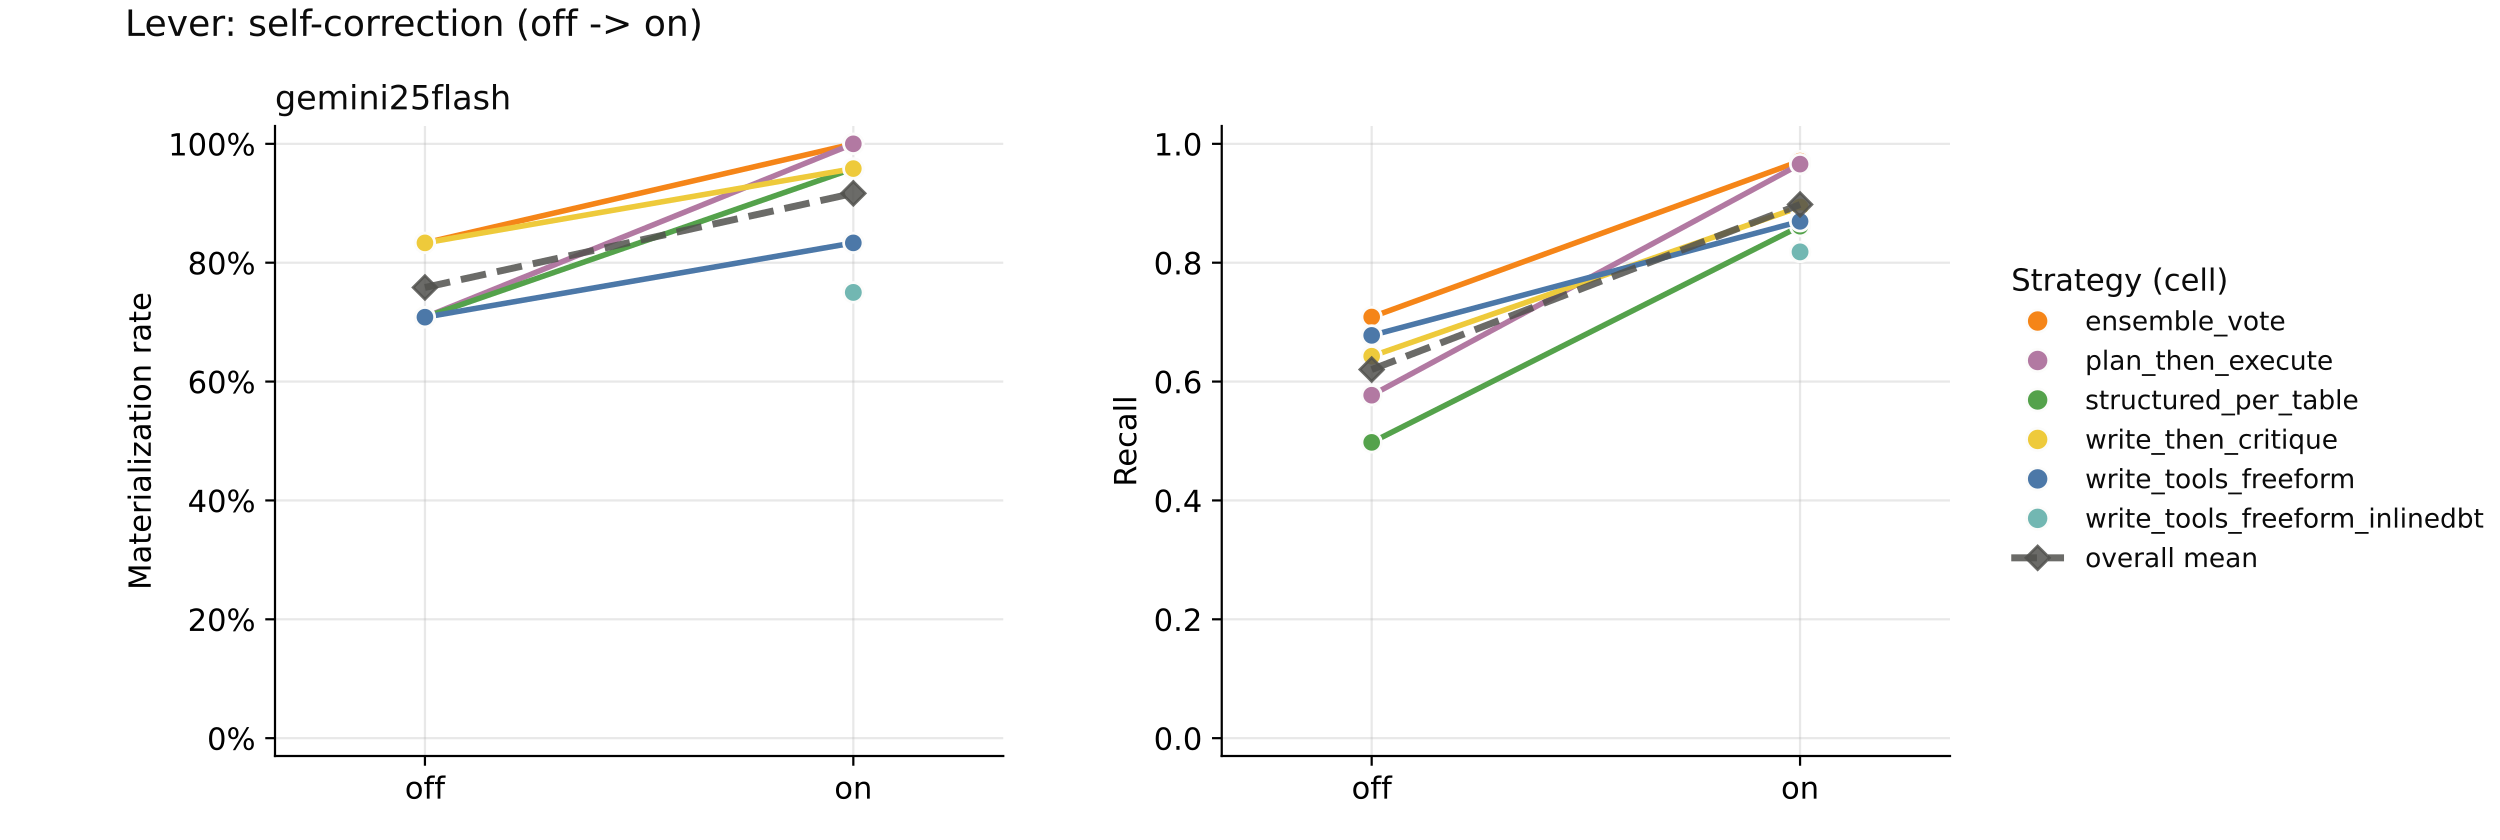
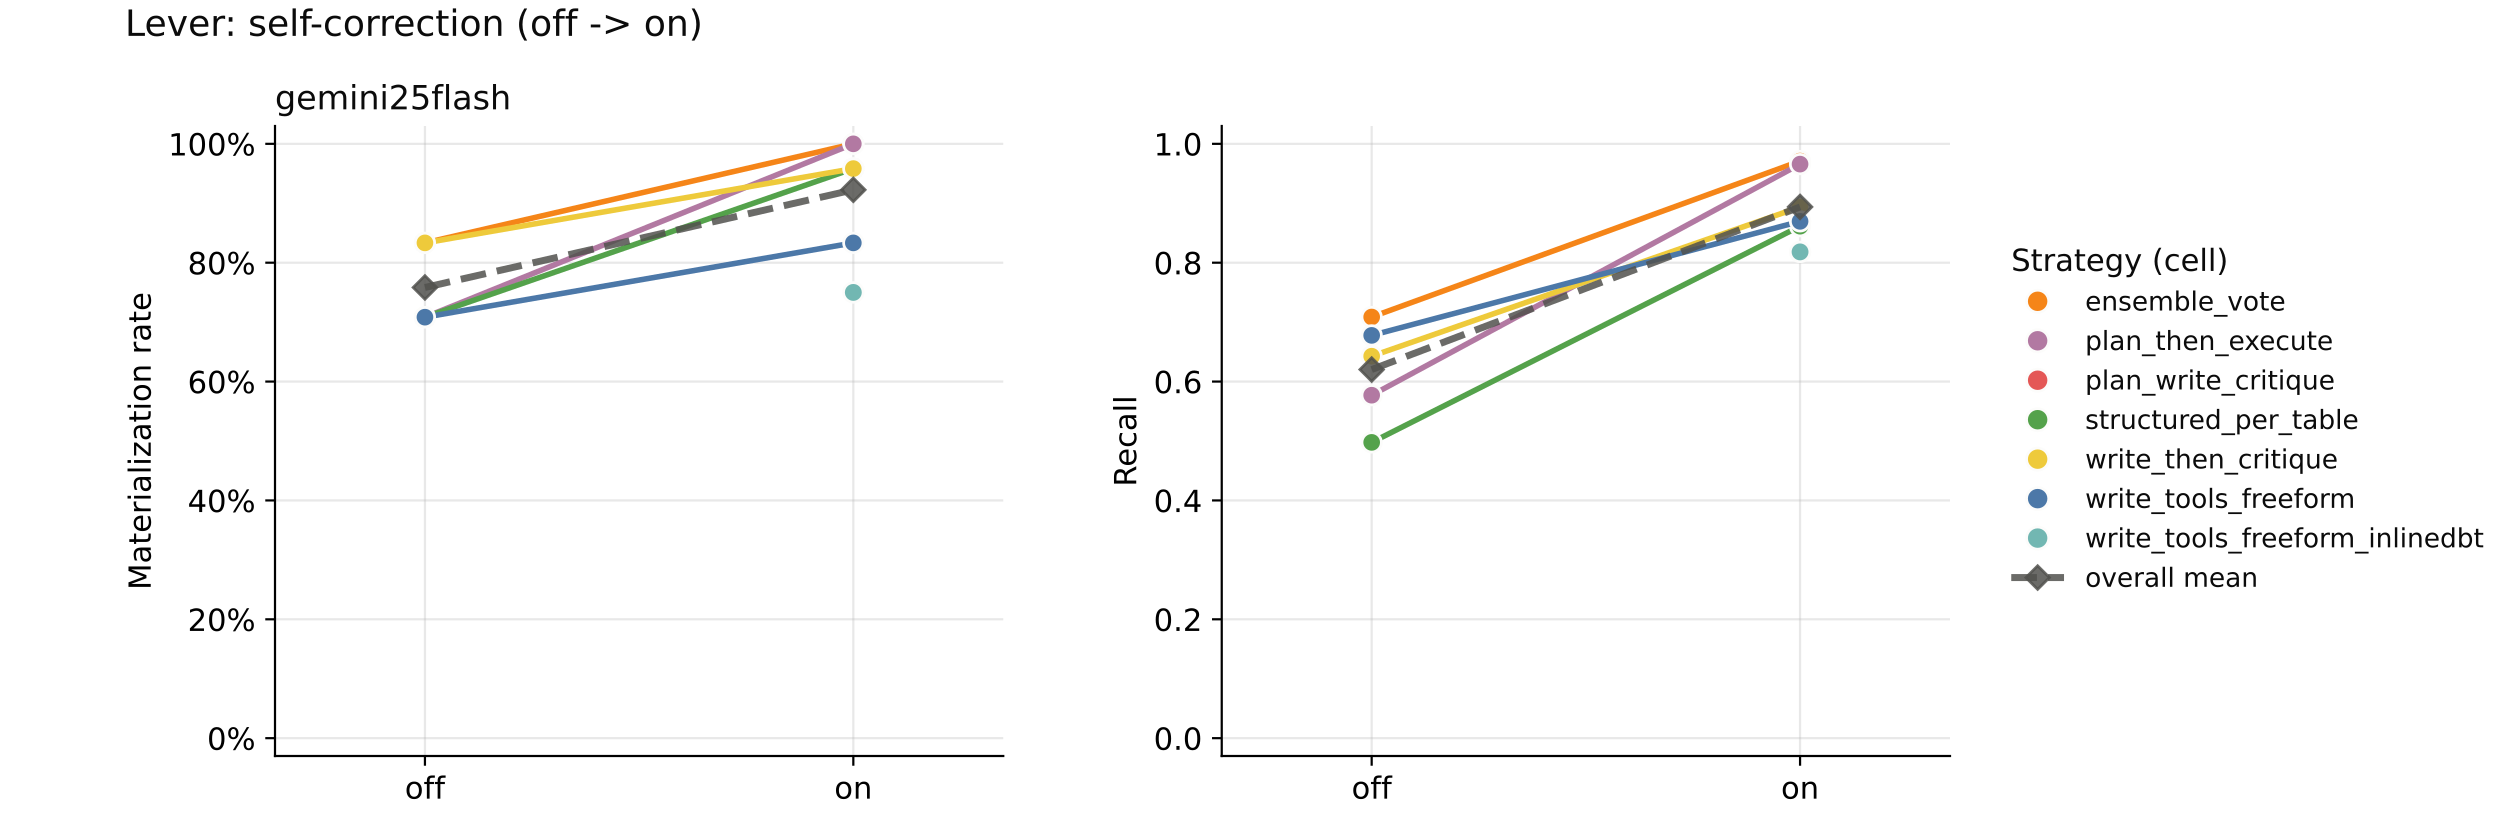
<svg xmlns="http://www.w3.org/2000/svg" xmlns:xlink="http://www.w3.org/1999/xlink" width="900pt" height="302.4pt" viewBox="0 0 900 302.4" version="1.1">
  <defs>
    <style type="text/css">*{stroke-linejoin: round; stroke-linecap: butt}</style>
  </defs>
  <g id="figure_1">
    <g id="patch_1">
      <path d="M 0 302.4  L 900 302.4  L 900 0  L 0 0  z " style="fill: #ffffff" />
    </g>
    <g id="axes_1">
      <g id="patch_2">
        <path d="M 99 272.16  L 361.174 272.16  L 361.174 45.36  L 99 45.36  z " style="fill: #ffffff" />
      </g>
      <g id="matplotlib.axis_1">
        <g id="xtick_1">
          <g id="line2d_1">
            <path d="M 152.977 272.16  L 152.977 45.36  " clip-path="url(#p8e869517b4)" style="fill: none; stroke: #b0b0b0; stroke-opacity: 0.3; stroke-width: 0.8; stroke-linecap: square" />
          </g>
          <g id="line2d_2">
            <defs>
              <path id="mf56a56b80a" d="M 0 0  L 0 3.5  " style="stroke: #000000; stroke-width: 0.8" />
            </defs>
            <g>
              <use xlink:href="#mf56a56b80a" x="152.977" y="272.16" style="stroke: #000000; stroke-width: 0.8" />
            </g>
          </g>
          <g id="text_1">
            <text style="font-size: 11px; font-family: 'DejaVu Sans', 'Bitstream Vera Sans', 'Computer Modern Sans Serif', 'Lucida Grande', 'Verdana', 'Geneva', 'Lucid', 'Arial', 'Helvetica', 'Avant Garde', sans-serif; text-anchor: middle" x="152.977" y="287.518" transform="rotate(-0 152.977 287.5183)">off</text>
          </g>
        </g>
        <g id="xtick_2">
          <g id="line2d_3">
            <path d="M 307.197 272.16  L 307.197 45.36  " clip-path="url(#p8e869517b4)" style="fill: none; stroke: #b0b0b0; stroke-opacity: 0.3; stroke-width: 0.8; stroke-linecap: square" />
          </g>
          <g id="line2d_4">
            <g>
              <use xlink:href="#mf56a56b80a" x="307.197" y="272.16" style="stroke: #000000; stroke-width: 0.8" />
            </g>
          </g>
          <g id="text_2">
            <text style="font-size: 11px; font-family: 'DejaVu Sans', 'Bitstream Vera Sans', 'Computer Modern Sans Serif', 'Lucida Grande', 'Verdana', 'Geneva', 'Lucid', 'Arial', 'Helvetica', 'Avant Garde', sans-serif; text-anchor: middle" x="307.197" y="287.518" transform="rotate(-0 307.1969 287.5183)">on</text>
          </g>
        </g>
      </g>
      <g id="matplotlib.axis_2">
        <g id="ytick_1">
          <g id="line2d_5">
            <path d="M 99 265.741  L 361.174 265.741  " clip-path="url(#p8e869517b4)" style="fill: none; stroke: #b0b0b0; stroke-opacity: 0.3; stroke-width: 0.8; stroke-linecap: square" />
          </g>
          <g id="line2d_6">
            <defs>
              <path id="m84a299cfe8" d="M 0 0  L -3.5 0  " style="stroke: #000000; stroke-width: 0.8" />
            </defs>
            <g>
              <use xlink:href="#m84a299cfe8" x="99" y="265.741" style="stroke: #000000; stroke-width: 0.8" />
            </g>
          </g>
          <g id="text_3">
            <text style="font-size: 11px; font-family: 'DejaVu Sans', 'Bitstream Vera Sans', 'Computer Modern Sans Serif', 'Lucida Grande', 'Verdana', 'Geneva', 'Lucid', 'Arial', 'Helvetica', 'Avant Garde', sans-serif; text-anchor: end" x="92" y="269.92" transform="rotate(-0 92 269.9203)">0%</text>
          </g>
        </g>
        <g id="ytick_2">
          <g id="line2d_7">
            <path d="M 99 222.949  L 361.174 222.949  " clip-path="url(#p8e869517b4)" style="fill: none; stroke: #b0b0b0; stroke-opacity: 0.3; stroke-width: 0.8; stroke-linecap: square" />
          </g>
          <g id="line2d_8">
            <g>
              <use xlink:href="#m84a299cfe8" x="99" y="222.949" style="stroke: #000000; stroke-width: 0.8" />
            </g>
          </g>
          <g id="text_4">
            <text style="font-size: 11px; font-family: 'DejaVu Sans', 'Bitstream Vera Sans', 'Computer Modern Sans Serif', 'Lucida Grande', 'Verdana', 'Geneva', 'Lucid', 'Arial', 'Helvetica', 'Avant Garde', sans-serif; text-anchor: end" x="92" y="227.128" transform="rotate(-0 92 227.1278)">20%</text>
          </g>
        </g>
        <g id="ytick_3">
          <g id="line2d_9">
            <path d="M 99 180.156  L 361.174 180.156  " clip-path="url(#p8e869517b4)" style="fill: none; stroke: #b0b0b0; stroke-opacity: 0.3; stroke-width: 0.8; stroke-linecap: square" />
          </g>
          <g id="line2d_10">
            <g>
              <use xlink:href="#m84a299cfe8" x="99" y="180.156" style="stroke: #000000; stroke-width: 0.8" />
            </g>
          </g>
          <g id="text_5">
            <text style="font-size: 11px; font-family: 'DejaVu Sans', 'Bitstream Vera Sans', 'Computer Modern Sans Serif', 'Lucida Grande', 'Verdana', 'Geneva', 'Lucid', 'Arial', 'Helvetica', 'Avant Garde', sans-serif; text-anchor: end" x="92" y="184.335" transform="rotate(-0 92 184.3354)">40%</text>
          </g>
        </g>
        <g id="ytick_4">
          <g id="line2d_11">
            <path d="M 99 137.364  L 361.174 137.364  " clip-path="url(#p8e869517b4)" style="fill: none; stroke: #b0b0b0; stroke-opacity: 0.3; stroke-width: 0.8; stroke-linecap: square" />
          </g>
          <g id="line2d_12">
            <g>
              <use xlink:href="#m84a299cfe8" x="99" y="137.364" style="stroke: #000000; stroke-width: 0.8" />
            </g>
          </g>
          <g id="text_6">
            <text style="font-size: 11px; font-family: 'DejaVu Sans', 'Bitstream Vera Sans', 'Computer Modern Sans Serif', 'Lucida Grande', 'Verdana', 'Geneva', 'Lucid', 'Arial', 'Helvetica', 'Avant Garde', sans-serif; text-anchor: end" x="92" y="141.543" transform="rotate(-0 92 141.5429)">60%</text>
          </g>
        </g>
        <g id="ytick_5">
          <g id="line2d_13">
            <path d="M 99 94.571  L 361.174 94.571  " clip-path="url(#p8e869517b4)" style="fill: none; stroke: #b0b0b0; stroke-opacity: 0.3; stroke-width: 0.8; stroke-linecap: square" />
          </g>
          <g id="line2d_14">
            <g>
              <use xlink:href="#m84a299cfe8" x="99" y="94.571" style="stroke: #000000; stroke-width: 0.8" />
            </g>
          </g>
          <g id="text_7">
            <text style="font-size: 11px; font-family: 'DejaVu Sans', 'Bitstream Vera Sans', 'Computer Modern Sans Serif', 'Lucida Grande', 'Verdana', 'Geneva', 'Lucid', 'Arial', 'Helvetica', 'Avant Garde', sans-serif; text-anchor: end" x="92" y="98.75" transform="rotate(-0 92 98.75046)">80%</text>
          </g>
        </g>
        <g id="ytick_6">
          <g id="line2d_15">
            <path d="M 99 51.779  L 361.174 51.779  " clip-path="url(#p8e869517b4)" style="fill: none; stroke: #b0b0b0; stroke-opacity: 0.3; stroke-width: 0.8; stroke-linecap: square" />
          </g>
          <g id="line2d_16">
            <g>
              <use xlink:href="#m84a299cfe8" x="99" y="51.779" style="stroke: #000000; stroke-width: 0.8" />
            </g>
          </g>
          <g id="text_8">
            <text style="font-size: 11px; font-family: 'DejaVu Sans', 'Bitstream Vera Sans', 'Computer Modern Sans Serif', 'Lucida Grande', 'Verdana', 'Geneva', 'Lucid', 'Arial', 'Helvetica', 'Avant Garde', sans-serif; text-anchor: end" x="92" y="55.958" transform="rotate(-0 92 55.95801)">100%</text>
          </g>
        </g>
        <g id="text_9">
          <text style="font-size: 11px; font-family: 'DejaVu Sans', 'Bitstream Vera Sans', 'Computer Modern Sans Serif', 'Lucida Grande', 'Verdana', 'Geneva', 'Lucid', 'Arial', 'Helvetica', 'Avant Garde', sans-serif; text-anchor: middle" x="54.264" y="158.76" transform="rotate(-90 54.26438 158.76)">Materialization rate</text>
        </g>
      </g>
      <g id="patch_3">
        <path d="M 99 272.16  L 99 45.36  " style="fill: none; stroke: #000000; stroke-width: 0.8; stroke-linejoin: miter; stroke-linecap: square" />
      </g>
      <g id="patch_4">
        <path d="M 99 272.16  L 361.174 272.16  " style="fill: none; stroke: #000000; stroke-width: 0.8; stroke-linejoin: miter; stroke-linecap: square" />
      </g>
      <g id="line2d_17">
        <path d="M 152.977 87.439  L 307.197 51.779  " clip-path="url(#p8e869517b4)" style="fill: none; stroke: #f58518; stroke-width: 2; stroke-linecap: square" />
        <defs>
          <path id="mfa3e1f313a" d="M 0 3.5  C 0.928 3.5 1.819 3.131 2.475 2.475  C 3.131 1.819 3.5 0.928 3.5 0  C 3.5 -0.928 3.131 -1.819 2.475 -2.475  C 1.819 -3.131 0.928 -3.5 0 -3.5  C -0.928 -3.5 -1.819 -3.131 -2.475 -2.475  C -3.131 -1.819 -3.5 -0.928 -3.5 0  C -3.5 0.928 -3.131 1.819 -2.475 2.475  C -1.819 3.131 -0.928 3.5 0 3.5  z " style="stroke: #fcfcfb" />
        </defs>
        <g clip-path="url(#p8e869517b4)">
          <use xlink:href="#mfa3e1f313a" x="152.977" y="87.439" style="fill: #f58518; stroke: #fcfcfb" />
          <use xlink:href="#mfa3e1f313a" x="307.197" y="51.779" style="fill: #f58518; stroke: #fcfcfb" />
        </g>
      </g>
      <g id="line2d_18">
        <path d="M 152.977 114.185  L 307.197 51.779  " clip-path="url(#p8e869517b4)" style="fill: none; stroke: #b279a2; stroke-width: 2; stroke-linecap: square" />
        <defs>
          <path id="m46d7c122ce" d="M 0 3.5  C 0.928 3.5 1.819 3.131 2.475 2.475  C 3.131 1.819 3.5 0.928 3.5 0  C 3.5 -0.928 3.131 -1.819 2.475 -2.475  C 1.819 -3.131 0.928 -3.5 0 -3.5  C -0.928 -3.5 -1.819 -3.131 -2.475 -2.475  C -3.131 -1.819 -3.5 -0.928 -3.5 0  C -3.5 0.928 -3.131 1.819 -2.475 2.475  C -1.819 3.131 -0.928 3.5 0 3.5  z " style="stroke: #fcfcfb" />
        </defs>
        <g clip-path="url(#p8e869517b4)">
          <use xlink:href="#m46d7c122ce" x="152.977" y="114.185" style="fill: #b279a2; stroke: #fcfcfb" />
          <use xlink:href="#m46d7c122ce" x="307.197" y="51.779" style="fill: #b279a2; stroke: #fcfcfb" />
        </g>
      </g>
+       <g id="PathCollection_1">
+         <defs>
+           <path id="m158ca34fc0" d="M 0 3.536  C 0.938 3.536 1.837 3.163 2.5 2.5  C 3.163 1.837 3.536 0.938 3.536 0  C 3.536 -0.938 3.163 -1.837 2.5 -2.5  C 1.837 -3.163 0.938 -3.536 0 -3.536  C -0.938 -3.536 -1.837 -3.163 -2.5 -2.5  C -3.163 -1.837 -3.536 -0.938 -3.536 0  C -3.536 0.938 -3.163 1.837 -2.5 2.5  C -1.837 3.163 -0.938 3.536 0 3.536  z " style="stroke: #fcfcfb" />
+         </defs>
+         <g clip-path="url(#p8e869517b4)">
+           <use xlink:href="#m158ca34fc0" x="307.197" y="60.694" style="fill: #e45756; stroke: #fcfcfb" />
+         </g>
+       </g>
      <g id="line2d_19">
        <path d="M 152.977 114.185  L 307.197 60.694  " clip-path="url(#p8e869517b4)" style="fill: none; stroke: #54a24b; stroke-width: 2; stroke-linecap: square" />
        <defs>
          <path id="m04703664bd" d="M 0 3.5  C 0.928 3.5 1.819 3.131 2.475 2.475  C 3.131 1.819 3.5 0.928 3.5 0  C 3.5 -0.928 3.131 -1.819 2.475 -2.475  C 1.819 -3.131 0.928 -3.5 0 -3.5  C -0.928 -3.5 -1.819 -3.131 -2.475 -2.475  C -3.131 -1.819 -3.5 -0.928 -3.5 0  C -3.5 0.928 -3.131 1.819 -2.475 2.475  C -1.819 3.131 -0.928 3.5 0 3.5  z " style="stroke: #fcfcfb" />
        </defs>
        <g clip-path="url(#p8e869517b4)">
          <use xlink:href="#m04703664bd" x="152.977" y="114.185" style="fill: #54a24b; stroke: #fcfcfb" />
          <use xlink:href="#m04703664bd" x="307.197" y="60.694" style="fill: #54a24b; stroke: #fcfcfb" />
        </g>
      </g>
      <g id="line2d_20">
        <path d="M 152.977 87.439  L 307.197 60.694  " clip-path="url(#p8e869517b4)" style="fill: none; stroke: #eeca3b; stroke-width: 2; stroke-linecap: square" />
        <defs>
          <path id="m05f092767a" d="M 0 3.5  C 0.928 3.5 1.819 3.131 2.475 2.475  C 3.131 1.819 3.5 0.928 3.5 0  C 3.5 -0.928 3.131 -1.819 2.475 -2.475  C 1.819 -3.131 0.928 -3.5 0 -3.5  C -0.928 -3.5 -1.819 -3.131 -2.475 -2.475  C -3.131 -1.819 -3.5 -0.928 -3.5 0  C -3.5 0.928 -3.131 1.819 -2.475 2.475  C -1.819 3.131 -0.928 3.5 0 3.5  z " style="stroke: #fcfcfb" />
        </defs>
        <g clip-path="url(#p8e869517b4)">
          <use xlink:href="#m05f092767a" x="152.977" y="87.439" style="fill: #eeca3b; stroke: #fcfcfb" />
          <use xlink:href="#m05f092767a" x="307.197" y="60.694" style="fill: #eeca3b; stroke: #fcfcfb" />
        </g>
      </g>
      <g id="line2d_21">
        <path d="M 152.977 114.185  L 307.197 87.439  " clip-path="url(#p8e869517b4)" style="fill: none; stroke: #4c78a8; stroke-width: 2; stroke-linecap: square" />
        <defs>
          <path id="me1c3f8a202" d="M 0 3.5  C 0.928 3.5 1.819 3.131 2.475 2.475  C 3.131 1.819 3.5 0.928 3.5 0  C 3.5 -0.928 3.131 -1.819 2.475 -2.475  C 1.819 -3.131 0.928 -3.5 0 -3.5  C -0.928 -3.5 -1.819 -3.131 -2.475 -2.475  C -3.131 -1.819 -3.5 -0.928 -3.5 0  C -3.5 0.928 -3.131 1.819 -2.475 2.475  C -1.819 3.131 -0.928 3.5 0 3.5  z " style="stroke: #fcfcfb" />
        </defs>
        <g clip-path="url(#p8e869517b4)">
          <use xlink:href="#me1c3f8a202" x="152.977" y="114.185" style="fill: #4c78a8; stroke: #fcfcfb" />
          <use xlink:href="#me1c3f8a202" x="307.197" y="87.439" style="fill: #4c78a8; stroke: #fcfcfb" />
        </g>
      </g>
-       <g id="PathCollection_1">
+       <g id="PathCollection_2">
        <defs>
          <path id="m44ce75e8b5" d="M 0 3.536  C 0.938 3.536 1.837 3.163 2.5 2.5  C 3.163 1.837 3.536 0.938 3.536 0  C 3.536 -0.938 3.163 -1.837 2.5 -2.5  C 1.837 -3.163 0.938 -3.536 0 -3.536  C -0.938 -3.536 -1.837 -3.163 -2.5 -2.5  C -3.163 -1.837 -3.536 -0.938 -3.536 0  C -3.536 0.938 -3.163 1.837 -2.5 2.5  C -1.837 3.163 -0.938 3.536 0 3.536  z " style="stroke: #fcfcfb" />
        </defs>
        <g clip-path="url(#p8e869517b4)">
          <use xlink:href="#m44ce75e8b5" x="307.197" y="105.269" style="fill: #72b7b2; stroke: #fcfcfb" />
        </g>
      </g>
      <g id="text_10">
        <text style="font-size: 12px; font-family: 'DejaVu Sans', 'Bitstream Vera Sans', 'Computer Modern Sans Serif', 'Lucida Grande', 'Verdana', 'Geneva', 'Lucid', 'Arial', 'Helvetica', 'Avant Garde', sans-serif; text-anchor: start; fill: #0b0b0b" x="99" y="39.36" transform="rotate(-0 99 39.36)">gemini25flash</text>
      </g>
      <g id="line2d_22">
-         <path d="M 152.977 103.486  L 307.197 69.609  " clip-path="url(#p8e869517b4)" style="fill: none; stroke-dasharray: 9.25,4; stroke-dashoffset: 0; stroke: #52514e; stroke-opacity: 0.85; stroke-width: 2.5" />
+         <path d="M 152.977 103.486  L 307.197 68.335  " clip-path="url(#p8e869517b4)" style="fill: none; stroke-dasharray: 9.25,4; stroke-dashoffset: 0; stroke: #52514e; stroke-opacity: 0.85; stroke-width: 2.5" />
        <defs>
          <path id="mc7e902bf51" d="M -0 4.243  L 4.243 0  L 0 -4.243  L -4.243 -0  z " style="stroke: #52514e; stroke-opacity: 0.85; stroke-linejoin: miter" />
        </defs>
        <g clip-path="url(#p8e869517b4)">
          <use xlink:href="#mc7e902bf51" x="152.977" y="103.486" style="fill: #52514e; fill-opacity: 0.85; stroke: #52514e; stroke-opacity: 0.85; stroke-linejoin: miter" />
-           <use xlink:href="#mc7e902bf51" x="307.197" y="69.609" style="fill: #52514e; fill-opacity: 0.85; stroke: #52514e; stroke-opacity: 0.85; stroke-linejoin: miter" />
+           <use xlink:href="#mc7e902bf51" x="307.197" y="68.335" style="fill: #52514e; fill-opacity: 0.85; stroke: #52514e; stroke-opacity: 0.85; stroke-linejoin: miter" />
        </g>
      </g>
    </g>
    <g id="axes_2">
      <g id="patch_5">
        <path d="M 439.826 272.16  L 702 272.16  L 702 45.36  L 439.826 45.36  z " style="fill: #ffffff" />
      </g>
      <g id="matplotlib.axis_3">
        <g id="xtick_3">
          <g id="line2d_23">
            <path d="M 493.803 272.16  L 493.803 45.36  " clip-path="url(#p0a56346e08)" style="fill: none; stroke: #b0b0b0; stroke-opacity: 0.3; stroke-width: 0.8; stroke-linecap: square" />
          </g>
          <g id="line2d_24">
            <g>
              <use xlink:href="#mf56a56b80a" x="493.803" y="272.16" style="stroke: #000000; stroke-width: 0.8" />
            </g>
          </g>
          <g id="text_11">
            <text style="font-size: 11px; font-family: 'DejaVu Sans', 'Bitstream Vera Sans', 'Computer Modern Sans Serif', 'Lucida Grande', 'Verdana', 'Geneva', 'Lucid', 'Arial', 'Helvetica', 'Avant Garde', sans-serif; text-anchor: middle" x="493.803" y="287.518" transform="rotate(-0 493.8031 287.5183)">off</text>
          </g>
        </g>
        <g id="xtick_4">
          <g id="line2d_25">
            <path d="M 648.023 272.16  L 648.023 45.36  " clip-path="url(#p0a56346e08)" style="fill: none; stroke: #b0b0b0; stroke-opacity: 0.3; stroke-width: 0.8; stroke-linecap: square" />
          </g>
          <g id="line2d_26">
            <g>
              <use xlink:href="#mf56a56b80a" x="648.023" y="272.16" style="stroke: #000000; stroke-width: 0.8" />
            </g>
          </g>
          <g id="text_12">
            <text style="font-size: 11px; font-family: 'DejaVu Sans', 'Bitstream Vera Sans', 'Computer Modern Sans Serif', 'Lucida Grande', 'Verdana', 'Geneva', 'Lucid', 'Arial', 'Helvetica', 'Avant Garde', sans-serif; text-anchor: middle" x="648.023" y="287.518" transform="rotate(-0 648.023 287.5183)">on</text>
          </g>
        </g>
      </g>
      <g id="matplotlib.axis_4">
        <g id="ytick_7">
          <g id="line2d_27">
            <path d="M 439.826 265.741  L 702 265.741  " clip-path="url(#p0a56346e08)" style="fill: none; stroke: #b0b0b0; stroke-opacity: 0.3; stroke-width: 0.8; stroke-linecap: square" />
          </g>
          <g id="line2d_28">
            <g>
              <use xlink:href="#m84a299cfe8" x="439.826" y="265.741" style="stroke: #000000; stroke-width: 0.8" />
            </g>
          </g>
          <g id="text_13">
            <text style="font-size: 11px; font-family: 'DejaVu Sans', 'Bitstream Vera Sans', 'Computer Modern Sans Serif', 'Lucida Grande', 'Verdana', 'Geneva', 'Lucid', 'Arial', 'Helvetica', 'Avant Garde', sans-serif; text-anchor: end" x="432.826" y="269.92" transform="rotate(-0 432.8261 269.9203)">0.0</text>
          </g>
        </g>
        <g id="ytick_8">
          <g id="line2d_29">
            <path d="M 439.826 222.949  L 702 222.949  " clip-path="url(#p0a56346e08)" style="fill: none; stroke: #b0b0b0; stroke-opacity: 0.3; stroke-width: 0.8; stroke-linecap: square" />
          </g>
          <g id="line2d_30">
            <g>
              <use xlink:href="#m84a299cfe8" x="439.826" y="222.949" style="stroke: #000000; stroke-width: 0.8" />
            </g>
          </g>
          <g id="text_14">
            <text style="font-size: 11px; font-family: 'DejaVu Sans', 'Bitstream Vera Sans', 'Computer Modern Sans Serif', 'Lucida Grande', 'Verdana', 'Geneva', 'Lucid', 'Arial', 'Helvetica', 'Avant Garde', sans-serif; text-anchor: end" x="432.826" y="227.128" transform="rotate(-0 432.8261 227.1278)">0.2</text>
          </g>
        </g>
        <g id="ytick_9">
          <g id="line2d_31">
            <path d="M 439.826 180.156  L 702 180.156  " clip-path="url(#p0a56346e08)" style="fill: none; stroke: #b0b0b0; stroke-opacity: 0.3; stroke-width: 0.8; stroke-linecap: square" />
          </g>
          <g id="line2d_32">
            <g>
              <use xlink:href="#m84a299cfe8" x="439.826" y="180.156" style="stroke: #000000; stroke-width: 0.8" />
            </g>
          </g>
          <g id="text_15">
            <text style="font-size: 11px; font-family: 'DejaVu Sans', 'Bitstream Vera Sans', 'Computer Modern Sans Serif', 'Lucida Grande', 'Verdana', 'Geneva', 'Lucid', 'Arial', 'Helvetica', 'Avant Garde', sans-serif; text-anchor: end" x="432.826" y="184.335" transform="rotate(-0 432.8261 184.3354)">0.4</text>
          </g>
        </g>
        <g id="ytick_10">
          <g id="line2d_33">
            <path d="M 439.826 137.364  L 702 137.364  " clip-path="url(#p0a56346e08)" style="fill: none; stroke: #b0b0b0; stroke-opacity: 0.3; stroke-width: 0.8; stroke-linecap: square" />
          </g>
          <g id="line2d_34">
            <g>
              <use xlink:href="#m84a299cfe8" x="439.826" y="137.364" style="stroke: #000000; stroke-width: 0.8" />
            </g>
          </g>
          <g id="text_16">
            <text style="font-size: 11px; font-family: 'DejaVu Sans', 'Bitstream Vera Sans', 'Computer Modern Sans Serif', 'Lucida Grande', 'Verdana', 'Geneva', 'Lucid', 'Arial', 'Helvetica', 'Avant Garde', sans-serif; text-anchor: end" x="432.826" y="141.543" transform="rotate(-0 432.8261 141.5429)">0.6</text>
          </g>
        </g>
        <g id="ytick_11">
          <g id="line2d_35">
            <path d="M 439.826 94.571  L 702 94.571  " clip-path="url(#p0a56346e08)" style="fill: none; stroke: #b0b0b0; stroke-opacity: 0.3; stroke-width: 0.8; stroke-linecap: square" />
          </g>
          <g id="line2d_36">
            <g>
              <use xlink:href="#m84a299cfe8" x="439.826" y="94.571" style="stroke: #000000; stroke-width: 0.8" />
            </g>
          </g>
          <g id="text_17">
            <text style="font-size: 11px; font-family: 'DejaVu Sans', 'Bitstream Vera Sans', 'Computer Modern Sans Serif', 'Lucida Grande', 'Verdana', 'Geneva', 'Lucid', 'Arial', 'Helvetica', 'Avant Garde', sans-serif; text-anchor: end" x="432.826" y="98.75" transform="rotate(-0 432.8261 98.75046)">0.8</text>
          </g>
        </g>
        <g id="ytick_12">
          <g id="line2d_37">
            <path d="M 439.826 51.779  L 702 51.779  " clip-path="url(#p0a56346e08)" style="fill: none; stroke: #b0b0b0; stroke-opacity: 0.3; stroke-width: 0.8; stroke-linecap: square" />
          </g>
          <g id="line2d_38">
            <g>
              <use xlink:href="#m84a299cfe8" x="439.826" y="51.779" style="stroke: #000000; stroke-width: 0.8" />
            </g>
          </g>
          <g id="text_18">
            <text style="font-size: 11px; font-family: 'DejaVu Sans', 'Bitstream Vera Sans', 'Computer Modern Sans Serif', 'Lucida Grande', 'Verdana', 'Geneva', 'Lucid', 'Arial', 'Helvetica', 'Avant Garde', sans-serif; text-anchor: end" x="432.826" y="55.958" transform="rotate(-0 432.8261 55.95801)">1.0</text>
          </g>
        </g>
        <g id="text_19">
          <text style="font-size: 11px; font-family: 'DejaVu Sans', 'Bitstream Vera Sans', 'Computer Modern Sans Serif', 'Lucida Grande', 'Verdana', 'Geneva', 'Lucid', 'Arial', 'Helvetica', 'Avant Garde', sans-serif; text-anchor: middle" x="409.045" y="158.76" transform="rotate(-90 409.045 158.76)">Recall</text>
        </g>
      </g>
      <g id="patch_6">
        <path d="M 439.826 272.16  L 439.826 45.36  " style="fill: none; stroke: #000000; stroke-width: 0.8; stroke-linejoin: miter; stroke-linecap: square" />
      </g>
      <g id="patch_7">
        <path d="M 439.826 272.16  L 702 272.16  " style="fill: none; stroke: #000000; stroke-width: 0.8; stroke-linejoin: miter; stroke-linecap: square" />
      </g>
      <g id="line2d_39">
        <path d="M 493.803 114.125  L 648.023 57.985  " clip-path="url(#p0a56346e08)" style="fill: none; stroke: #f58518; stroke-width: 2; stroke-linecap: square" />
        <g clip-path="url(#p0a56346e08)">
          <use xlink:href="#mfa3e1f313a" x="493.803" y="114.125" style="fill: #f58518; stroke: #fcfcfb" />
          <use xlink:href="#mfa3e1f313a" x="648.023" y="57.985" style="fill: #f58518; stroke: #fcfcfb" />
        </g>
      </g>
      <g id="line2d_40">
        <path d="M 493.803 142.278  L 648.023 59.085  " clip-path="url(#p0a56346e08)" style="fill: none; stroke: #b279a2; stroke-width: 2; stroke-linecap: square" />
        <g clip-path="url(#p0a56346e08)">
          <use xlink:href="#m46d7c122ce" x="493.803" y="142.278" style="fill: #b279a2; stroke: #fcfcfb" />
          <use xlink:href="#m46d7c122ce" x="648.023" y="59.085" style="fill: #b279a2; stroke: #fcfcfb" />
        </g>
      </g>
+       <g id="PathCollection_3">
+         <g clip-path="url(#p0a56346e08)">
+           <use xlink:href="#m158ca34fc0" x="648.023" y="79.639" style="fill: #e45756; stroke: #fcfcfb" />
+         </g>
+       </g>
      <g id="line2d_41">
        <path d="M 493.803 159.256  L 648.023 81.429  " clip-path="url(#p0a56346e08)" style="fill: none; stroke: #54a24b; stroke-width: 2; stroke-linecap: square" />
        <g clip-path="url(#p0a56346e08)">
          <use xlink:href="#m04703664bd" x="493.803" y="159.256" style="fill: #54a24b; stroke: #fcfcfb" />
          <use xlink:href="#m04703664bd" x="648.023" y="81.429" style="fill: #54a24b; stroke: #fcfcfb" />
        </g>
      </g>
      <g id="line2d_42">
        <path d="M 493.803 128.229  L 648.023 74.506  " clip-path="url(#p0a56346e08)" style="fill: none; stroke: #eeca3b; stroke-width: 2; stroke-linecap: square" />
        <g clip-path="url(#p0a56346e08)">
          <use xlink:href="#m05f092767a" x="493.803" y="128.229" style="fill: #eeca3b; stroke: #fcfcfb" />
          <use xlink:href="#m05f092767a" x="648.023" y="74.506" style="fill: #eeca3b; stroke: #fcfcfb" />
        </g>
      </g>
      <g id="line2d_43">
        <path d="M 493.803 120.74  L 648.023 79.687  " clip-path="url(#p0a56346e08)" style="fill: none; stroke: #4c78a8; stroke-width: 2; stroke-linecap: square" />
        <g clip-path="url(#p0a56346e08)">
          <use xlink:href="#me1c3f8a202" x="493.803" y="120.74" style="fill: #4c78a8; stroke: #fcfcfb" />
          <use xlink:href="#me1c3f8a202" x="648.023" y="79.687" style="fill: #4c78a8; stroke: #fcfcfb" />
        </g>
      </g>
-       <g id="PathCollection_2">
+       <g id="PathCollection_4">
        <g clip-path="url(#p0a56346e08)">
          <use xlink:href="#m44ce75e8b5" x="648.023" y="90.681" style="fill: #72b7b2; stroke: #fcfcfb" />
        </g>
      </g>
      <g id="line2d_44">
-         <path d="M 493.803 133.028  L 648.023 73.616  " clip-path="url(#p0a56346e08)" style="fill: none; stroke-dasharray: 9.25,4; stroke-dashoffset: 0; stroke: #52514e; stroke-opacity: 0.85; stroke-width: 2.5" />
+         <path d="M 493.803 133.028  L 648.023 74.492  " clip-path="url(#p0a56346e08)" style="fill: none; stroke-dasharray: 9.25,4; stroke-dashoffset: 0; stroke: #52514e; stroke-opacity: 0.85; stroke-width: 2.5" />
        <g clip-path="url(#p0a56346e08)">
          <use xlink:href="#mc7e902bf51" x="493.803" y="133.028" style="fill: #52514e; fill-opacity: 0.85; stroke: #52514e; stroke-opacity: 0.85; stroke-linejoin: miter" />
-           <use xlink:href="#mc7e902bf51" x="648.023" y="73.616" style="fill: #52514e; fill-opacity: 0.85; stroke: #52514e; stroke-opacity: 0.85; stroke-linejoin: miter" />
+           <use xlink:href="#mc7e902bf51" x="648.023" y="74.492" style="fill: #52514e; fill-opacity: 0.85; stroke: #52514e; stroke-opacity: 0.85; stroke-linejoin: miter" />
        </g>
      </g>
    </g>
    <g id="text_20">
      <text style="font-size: 13px; font-family: 'DejaVu Sans', 'Bitstream Vera Sans', 'Computer Modern Sans Serif', 'Lucida Grande', 'Verdana', 'Geneva', 'Lucid', 'Arial', 'Helvetica', 'Avant Garde', sans-serif; text-anchor: start; fill: #0b0b0b" x="45" y="12.902" transform="rotate(-0 45 12.90197)">Lever: self-correction (off -&gt; on)</text>
    </g>
    <g id="legend_1">
      <g id="text_21">
-         <text style="font-size: 11px; font-family: 'DejaVu Sans', 'Bitstream Vera Sans', 'Computer Modern Sans Serif', 'Lucida Grande', 'Verdana', 'Geneva', 'Lucid', 'Arial', 'Helvetica', 'Avant Garde', sans-serif; text-anchor: start; fill: #0b0b0b" x="724.05" y="104.638" transform="rotate(-0 724.05 104.6379)">Strategy (cell)</text>
+         <text style="font-size: 11px; font-family: 'DejaVu Sans', 'Bitstream Vera Sans', 'Computer Modern Sans Serif', 'Lucida Grande', 'Verdana', 'Geneva', 'Lucid', 'Arial', 'Helvetica', 'Avant Garde', sans-serif; text-anchor: start; fill: #0b0b0b" x="724.05" y="97.534" transform="rotate(-0 724.05 97.53367)">Strategy (cell)</text>
      </g>
      <g id="line2d_45">
        <defs>
          <path id="m69a7bdd112" d="M 0 4  C 1.061 4 2.078 3.579 2.828 2.828  C 3.579 2.078 4 1.061 4 0  C 4 -1.061 3.579 -2.078 2.828 -2.828  C 2.078 -3.579 1.061 -4 0 -4  C -1.061 -4 -2.078 -3.579 -2.828 -2.828  C -3.579 -2.078 -4 -1.061 -4 0  C -4 1.061 -3.579 2.078 -2.828 2.828  C -2.078 3.579 -1.061 4 0 4  z " style="stroke: #fcfcfb" />
        </defs>
        <g>
-           <use xlink:href="#m69a7bdd112" x="733.55" y="115.569" style="fill: #f58518; stroke: #fcfcfb" />
+           <use xlink:href="#m69a7bdd112" x="733.55" y="108.465" style="fill: #f58518; stroke: #fcfcfb" />
        </g>
      </g>
      <g id="text_22">
-         <text style="font-size: 9.5px; font-family: 'DejaVu Sans', 'Bitstream Vera Sans', 'Computer Modern Sans Serif', 'Lucida Grande', 'Verdana', 'Geneva', 'Lucid', 'Arial', 'Helvetica', 'Avant Garde', sans-serif; text-anchor: start; fill: #0b0b0b" x="750.65" y="118.894" transform="rotate(-0 750.65 118.8941)">ensemble_vote</text>
+         <text style="font-size: 9.5px; font-family: 'DejaVu Sans', 'Bitstream Vera Sans', 'Computer Modern Sans Serif', 'Lucida Grande', 'Verdana', 'Geneva', 'Lucid', 'Arial', 'Helvetica', 'Avant Garde', sans-serif; text-anchor: start; fill: #0b0b0b" x="750.65" y="111.79" transform="rotate(-0 750.65 111.7898)">ensemble_vote</text>
      </g>
      <g id="line2d_46">
        <defs>
          <path id="mbe50160115" d="M 0 4  C 1.061 4 2.078 3.579 2.828 2.828  C 3.579 2.078 4 1.061 4 0  C 4 -1.061 3.579 -2.078 2.828 -2.828  C 2.078 -3.579 1.061 -4 0 -4  C -1.061 -4 -2.078 -3.579 -2.828 -2.828  C -3.579 -2.078 -4 -1.061 -4 0  C -4 1.061 -3.579 2.078 -2.828 2.828  C -2.078 3.579 -1.061 4 0 4  z " style="stroke: #fcfcfb" />
        </defs>
        <g>
-           <use xlink:href="#mbe50160115" x="733.55" y="129.778" style="fill: #b279a2; stroke: #fcfcfb" />
+           <use xlink:href="#mbe50160115" x="733.55" y="122.673" style="fill: #b279a2; stroke: #fcfcfb" />
        </g>
      </g>
      <g id="text_23">
-         <text style="font-size: 9.5px; font-family: 'DejaVu Sans', 'Bitstream Vera Sans', 'Computer Modern Sans Serif', 'Lucida Grande', 'Verdana', 'Geneva', 'Lucid', 'Arial', 'Helvetica', 'Avant Garde', sans-serif; text-anchor: start; fill: #0b0b0b" x="750.65" y="133.102" transform="rotate(-0 750.65 133.1025)">plan_then_execute</text>
+         <text style="font-size: 9.5px; font-family: 'DejaVu Sans', 'Bitstream Vera Sans', 'Computer Modern Sans Serif', 'Lucida Grande', 'Verdana', 'Geneva', 'Lucid', 'Arial', 'Helvetica', 'Avant Garde', sans-serif; text-anchor: start; fill: #0b0b0b" x="750.65" y="125.998" transform="rotate(-0 750.65 125.9983)">plan_then_execute</text>
      </g>
      <g id="line2d_47">
        <defs>
+           <path id="mb2b636d49e" d="M 0 4  C 1.061 4 2.078 3.579 2.828 2.828  C 3.579 2.078 4 1.061 4 0  C 4 -1.061 3.579 -2.078 2.828 -2.828  C 2.078 -3.579 1.061 -4 0 -4  C -1.061 -4 -2.078 -3.579 -2.828 -2.828  C -3.579 -2.078 -4 -1.061 -4 0  C -4 1.061 -3.579 2.078 -2.828 2.828  C -2.078 3.579 -1.061 4 0 4  z " style="stroke: #fcfcfb" />
+         </defs>
+         <g>
+           <use xlink:href="#mb2b636d49e" x="733.55" y="136.882" style="fill: #e45756; stroke: #fcfcfb" />
+         </g>
+       </g>
+       <g id="text_24">
+         <text style="font-size: 9.5px; font-family: 'DejaVu Sans', 'Bitstream Vera Sans', 'Computer Modern Sans Serif', 'Lucida Grande', 'Verdana', 'Geneva', 'Lucid', 'Arial', 'Helvetica', 'Avant Garde', sans-serif; text-anchor: start; fill: #0b0b0b" x="750.65" y="140.207" transform="rotate(-0 750.65 140.2067)">plan_write_critique</text>
+       </g>
+       <g id="line2d_48">
+         <defs>
          <path id="mad2da93eb8" d="M 0 4  C 1.061 4 2.078 3.579 2.828 2.828  C 3.579 2.078 4 1.061 4 0  C 4 -1.061 3.579 -2.078 2.828 -2.828  C 2.078 -3.579 1.061 -4 0 -4  C -1.061 -4 -2.078 -3.579 -2.828 -2.828  C -3.579 -2.078 -4 -1.061 -4 0  C -4 1.061 -3.579 2.078 -2.828 2.828  C -2.078 3.579 -1.061 4 0 4  z " style="stroke: #fcfcfb" />
        </defs>
        <g>
-           <use xlink:href="#mad2da93eb8" x="733.55" y="143.986" style="fill: #54a24b; stroke: #fcfcfb" />
-         </g>
-       </g>
-       <g id="text_24">
-         <text style="font-size: 9.5px; font-family: 'DejaVu Sans', 'Bitstream Vera Sans', 'Computer Modern Sans Serif', 'Lucida Grande', 'Verdana', 'Geneva', 'Lucid', 'Arial', 'Helvetica', 'Avant Garde', sans-serif; text-anchor: start; fill: #0b0b0b" x="750.65" y="147.311" transform="rotate(-0 750.65 147.3109)">structured_per_table</text>
-       </g>
-       <g id="line2d_48">
+           <use xlink:href="#mad2da93eb8" x="733.55" y="151.09" style="fill: #54a24b; stroke: #fcfcfb" />
+         </g>
+       </g>
+       <g id="text_25">
+         <text style="font-size: 9.5px; font-family: 'DejaVu Sans', 'Bitstream Vera Sans', 'Computer Modern Sans Serif', 'Lucida Grande', 'Verdana', 'Geneva', 'Lucid', 'Arial', 'Helvetica', 'Avant Garde', sans-serif; text-anchor: start; fill: #0b0b0b" x="750.65" y="154.415" transform="rotate(-0 750.65 154.4152)">structured_per_table</text>
+       </g>
+       <g id="line2d_49">
        <defs>
          <path id="mabaef64ff4" d="M 0 4  C 1.061 4 2.078 3.579 2.828 2.828  C 3.579 2.078 4 1.061 4 0  C 4 -1.061 3.579 -2.078 2.828 -2.828  C 2.078 -3.579 1.061 -4 0 -4  C -1.061 -4 -2.078 -3.579 -2.828 -2.828  C -3.579 -2.078 -4 -1.061 -4 0  C -4 1.061 -3.579 2.078 -2.828 2.828  C -2.078 3.579 -1.061 4 0 4  z " style="stroke: #fcfcfb" />
        </defs>
        <g>
-           <use xlink:href="#mabaef64ff4" x="733.55" y="158.194" style="fill: #eeca3b; stroke: #fcfcfb" />
-         </g>
-       </g>
-       <g id="text_25">
-         <text style="font-size: 9.5px; font-family: 'DejaVu Sans', 'Bitstream Vera Sans', 'Computer Modern Sans Serif', 'Lucida Grande', 'Verdana', 'Geneva', 'Lucid', 'Arial', 'Helvetica', 'Avant Garde', sans-serif; text-anchor: start; fill: #0b0b0b" x="750.65" y="161.519" transform="rotate(-0 750.65 161.5194)">write_then_critique</text>
-       </g>
-       <g id="line2d_49">
+           <use xlink:href="#mabaef64ff4" x="733.55" y="165.299" style="fill: #eeca3b; stroke: #fcfcfb" />
+         </g>
+       </g>
+       <g id="text_26">
+         <text style="font-size: 9.5px; font-family: 'DejaVu Sans', 'Bitstream Vera Sans', 'Computer Modern Sans Serif', 'Lucida Grande', 'Verdana', 'Geneva', 'Lucid', 'Arial', 'Helvetica', 'Avant Garde', sans-serif; text-anchor: start; fill: #0b0b0b" x="750.65" y="168.624" transform="rotate(-0 750.65 168.6236)">write_then_critique</text>
+       </g>
+       <g id="line2d_50">
        <defs>
          <path id="m15d7f8a28b" d="M 0 4  C 1.061 4 2.078 3.579 2.828 2.828  C 3.579 2.078 4 1.061 4 0  C 4 -1.061 3.579 -2.078 2.828 -2.828  C 2.078 -3.579 1.061 -4 0 -4  C -1.061 -4 -2.078 -3.579 -2.828 -2.828  C -3.579 -2.078 -4 -1.061 -4 0  C -4 1.061 -3.579 2.078 -2.828 2.828  C -2.078 3.579 -1.061 4 0 4  z " style="stroke: #fcfcfb" />
        </defs>
        <g>
-           <use xlink:href="#m15d7f8a28b" x="733.55" y="172.403" style="fill: #4c78a8; stroke: #fcfcfb" />
-         </g>
-       </g>
-       <g id="text_26">
-         <text style="font-size: 9.5px; font-family: 'DejaVu Sans', 'Bitstream Vera Sans', 'Computer Modern Sans Serif', 'Lucida Grande', 'Verdana', 'Geneva', 'Lucid', 'Arial', 'Helvetica', 'Avant Garde', sans-serif; text-anchor: start; fill: #0b0b0b" x="750.65" y="175.728" transform="rotate(-0 750.65 175.7278)">write_tools_freeform</text>
-       </g>
-       <g id="line2d_50">
+           <use xlink:href="#m15d7f8a28b" x="733.55" y="179.507" style="fill: #4c78a8; stroke: #fcfcfb" />
+         </g>
+       </g>
+       <g id="text_27">
+         <text style="font-size: 9.5px; font-family: 'DejaVu Sans', 'Bitstream Vera Sans', 'Computer Modern Sans Serif', 'Lucida Grande', 'Verdana', 'Geneva', 'Lucid', 'Arial', 'Helvetica', 'Avant Garde', sans-serif; text-anchor: start; fill: #0b0b0b" x="750.65" y="182.832" transform="rotate(-0 750.65 182.832)">write_tools_freeform</text>
+       </g>
+       <g id="line2d_51">
        <defs>
          <path id="m9c92afca5e" d="M 0 4  C 1.061 4 2.078 3.579 2.828 2.828  C 3.579 2.078 4 1.061 4 0  C 4 -1.061 3.579 -2.078 2.828 -2.828  C 2.078 -3.579 1.061 -4 0 -4  C -1.061 -4 -2.078 -3.579 -2.828 -2.828  C -3.579 -2.078 -4 -1.061 -4 0  C -4 1.061 -3.579 2.078 -2.828 2.828  C -2.078 3.579 -1.061 4 0 4  z " style="stroke: #fcfcfb" />
        </defs>
        <g>
-           <use xlink:href="#m9c92afca5e" x="733.55" y="186.611" style="fill: #72b7b2; stroke: #fcfcfb" />
-         </g>
-       </g>
-       <g id="text_27">
-         <text style="font-size: 9.5px; font-family: 'DejaVu Sans', 'Bitstream Vera Sans', 'Computer Modern Sans Serif', 'Lucida Grande', 'Verdana', 'Geneva', 'Lucid', 'Arial', 'Helvetica', 'Avant Garde', sans-serif; text-anchor: start; fill: #0b0b0b" x="750.65" y="189.936" transform="rotate(-0 750.65 189.9363)">write_tools_freeform_inlinedbt</text>
-       </g>
-       <g id="line2d_51">
-         <path d="M 724.05 200.82  L 733.55 200.82  L 743.05 200.82  " style="fill: none; stroke-dasharray: 9.25,4; stroke-dashoffset: 0; stroke: #52514e; stroke-opacity: 0.85; stroke-width: 2.5" />
-         <g>
-           <use xlink:href="#mc7e902bf51" x="733.55" y="200.82" style="fill: #52514e; fill-opacity: 0.85; stroke: #52514e; stroke-opacity: 0.85; stroke-linejoin: miter" />
+           <use xlink:href="#m9c92afca5e" x="733.55" y="193.715" style="fill: #72b7b2; stroke: #fcfcfb" />
        </g>
      </g>
      <g id="text_28">
-         <text style="font-size: 9.5px; font-family: 'DejaVu Sans', 'Bitstream Vera Sans', 'Computer Modern Sans Serif', 'Lucida Grande', 'Verdana', 'Geneva', 'Lucid', 'Arial', 'Helvetica', 'Avant Garde', sans-serif; text-anchor: start; fill: #0b0b0b" x="750.65" y="204.145" transform="rotate(-0 750.65 204.1447)">overall mean</text>
+         <text style="font-size: 9.5px; font-family: 'DejaVu Sans', 'Bitstream Vera Sans', 'Computer Modern Sans Serif', 'Lucida Grande', 'Verdana', 'Geneva', 'Lucid', 'Arial', 'Helvetica', 'Avant Garde', sans-serif; text-anchor: start; fill: #0b0b0b" x="750.65" y="197.04" transform="rotate(-0 750.65 197.0405)">write_tools_freeform_inlinedbt</text>
+       </g>
+       <g id="line2d_52">
+         <path d="M 724.05 207.924  L 733.55 207.924  L 743.05 207.924  " style="fill: none; stroke-dasharray: 9.25,4; stroke-dashoffset: 0; stroke: #52514e; stroke-opacity: 0.85; stroke-width: 2.5" />
+         <g>
+           <use xlink:href="#mc7e902bf51" x="733.55" y="207.924" style="fill: #52514e; fill-opacity: 0.85; stroke: #52514e; stroke-opacity: 0.85; stroke-linejoin: miter" />
+         </g>
+       </g>
+       <g id="text_29">
+         <text style="font-size: 9.5px; font-family: 'DejaVu Sans', 'Bitstream Vera Sans', 'Computer Modern Sans Serif', 'Lucida Grande', 'Verdana', 'Geneva', 'Lucid', 'Arial', 'Helvetica', 'Avant Garde', sans-serif; text-anchor: start; fill: #0b0b0b" x="750.65" y="211.249" transform="rotate(-0 750.65 211.2489)">overall mean</text>
      </g>
    </g>
  </g>
  <defs>
    <clipPath id="p8e869517b4">
      <rect x="99" y="45.36" width="262.174" height="226.8" />
    </clipPath>
    <clipPath id="p0a56346e08">
      <rect x="439.826" y="45.36" width="262.174" height="226.8" />
    </clipPath>
  </defs>
</svg>
